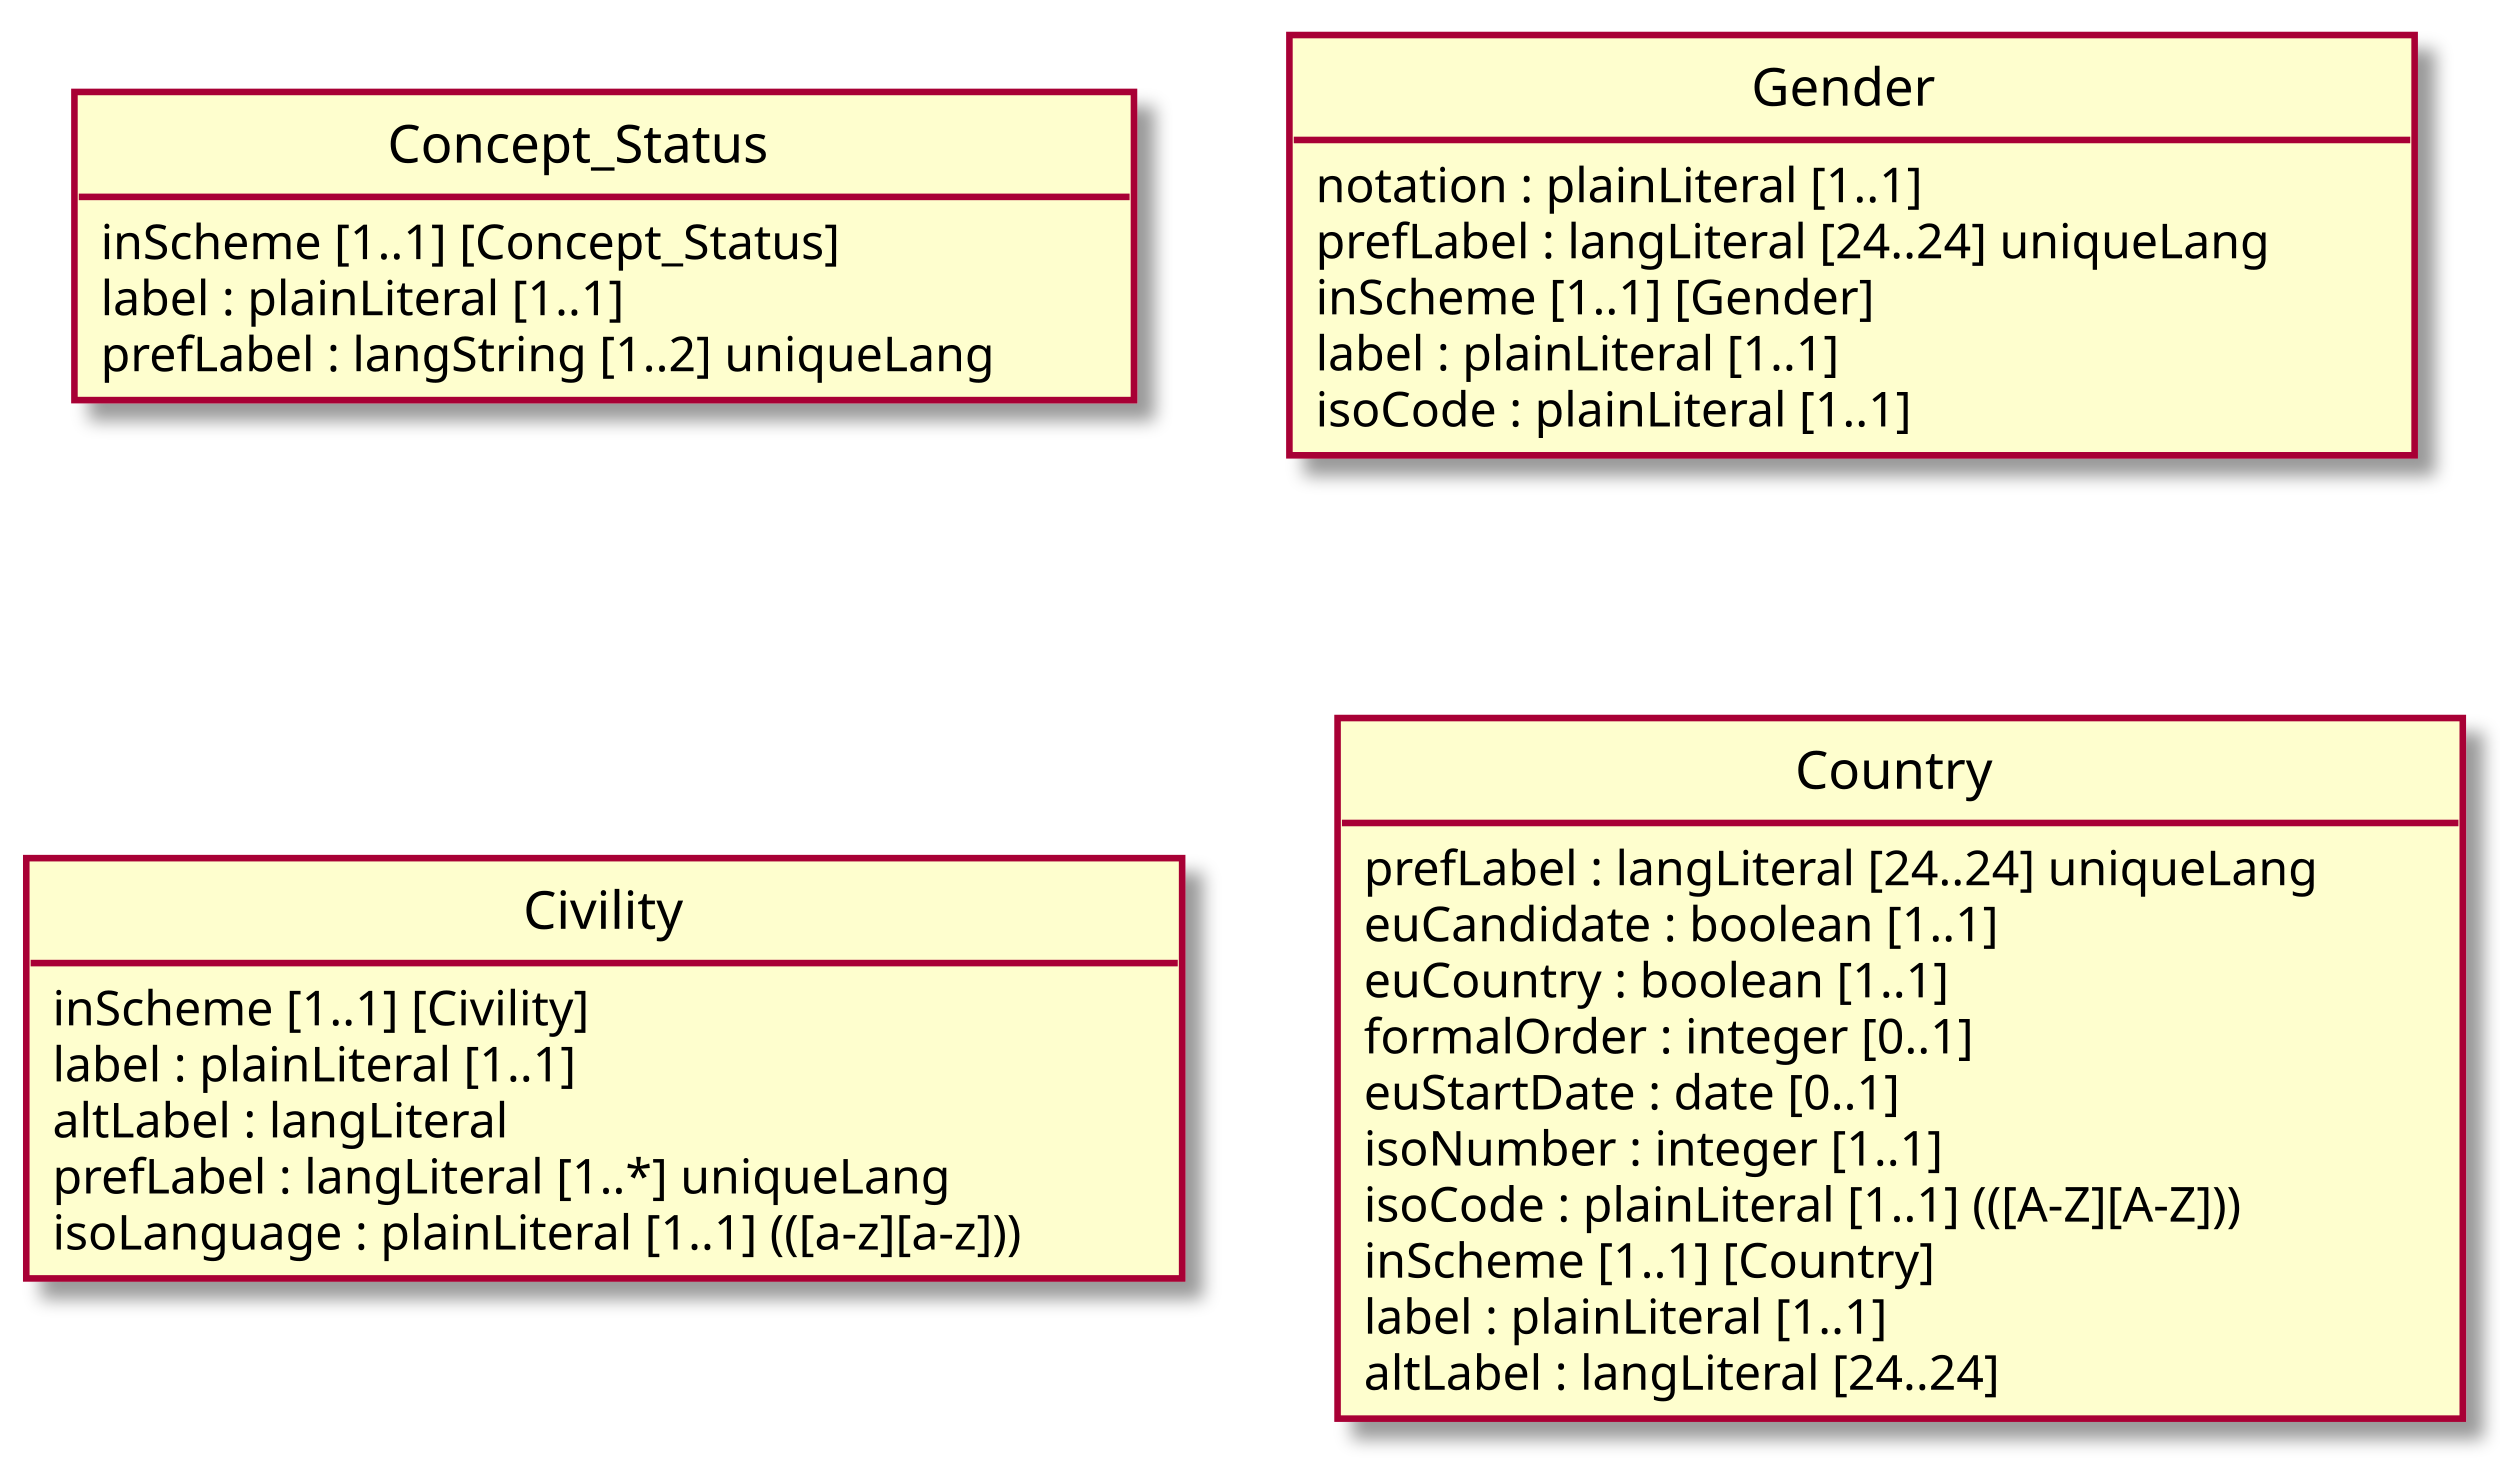
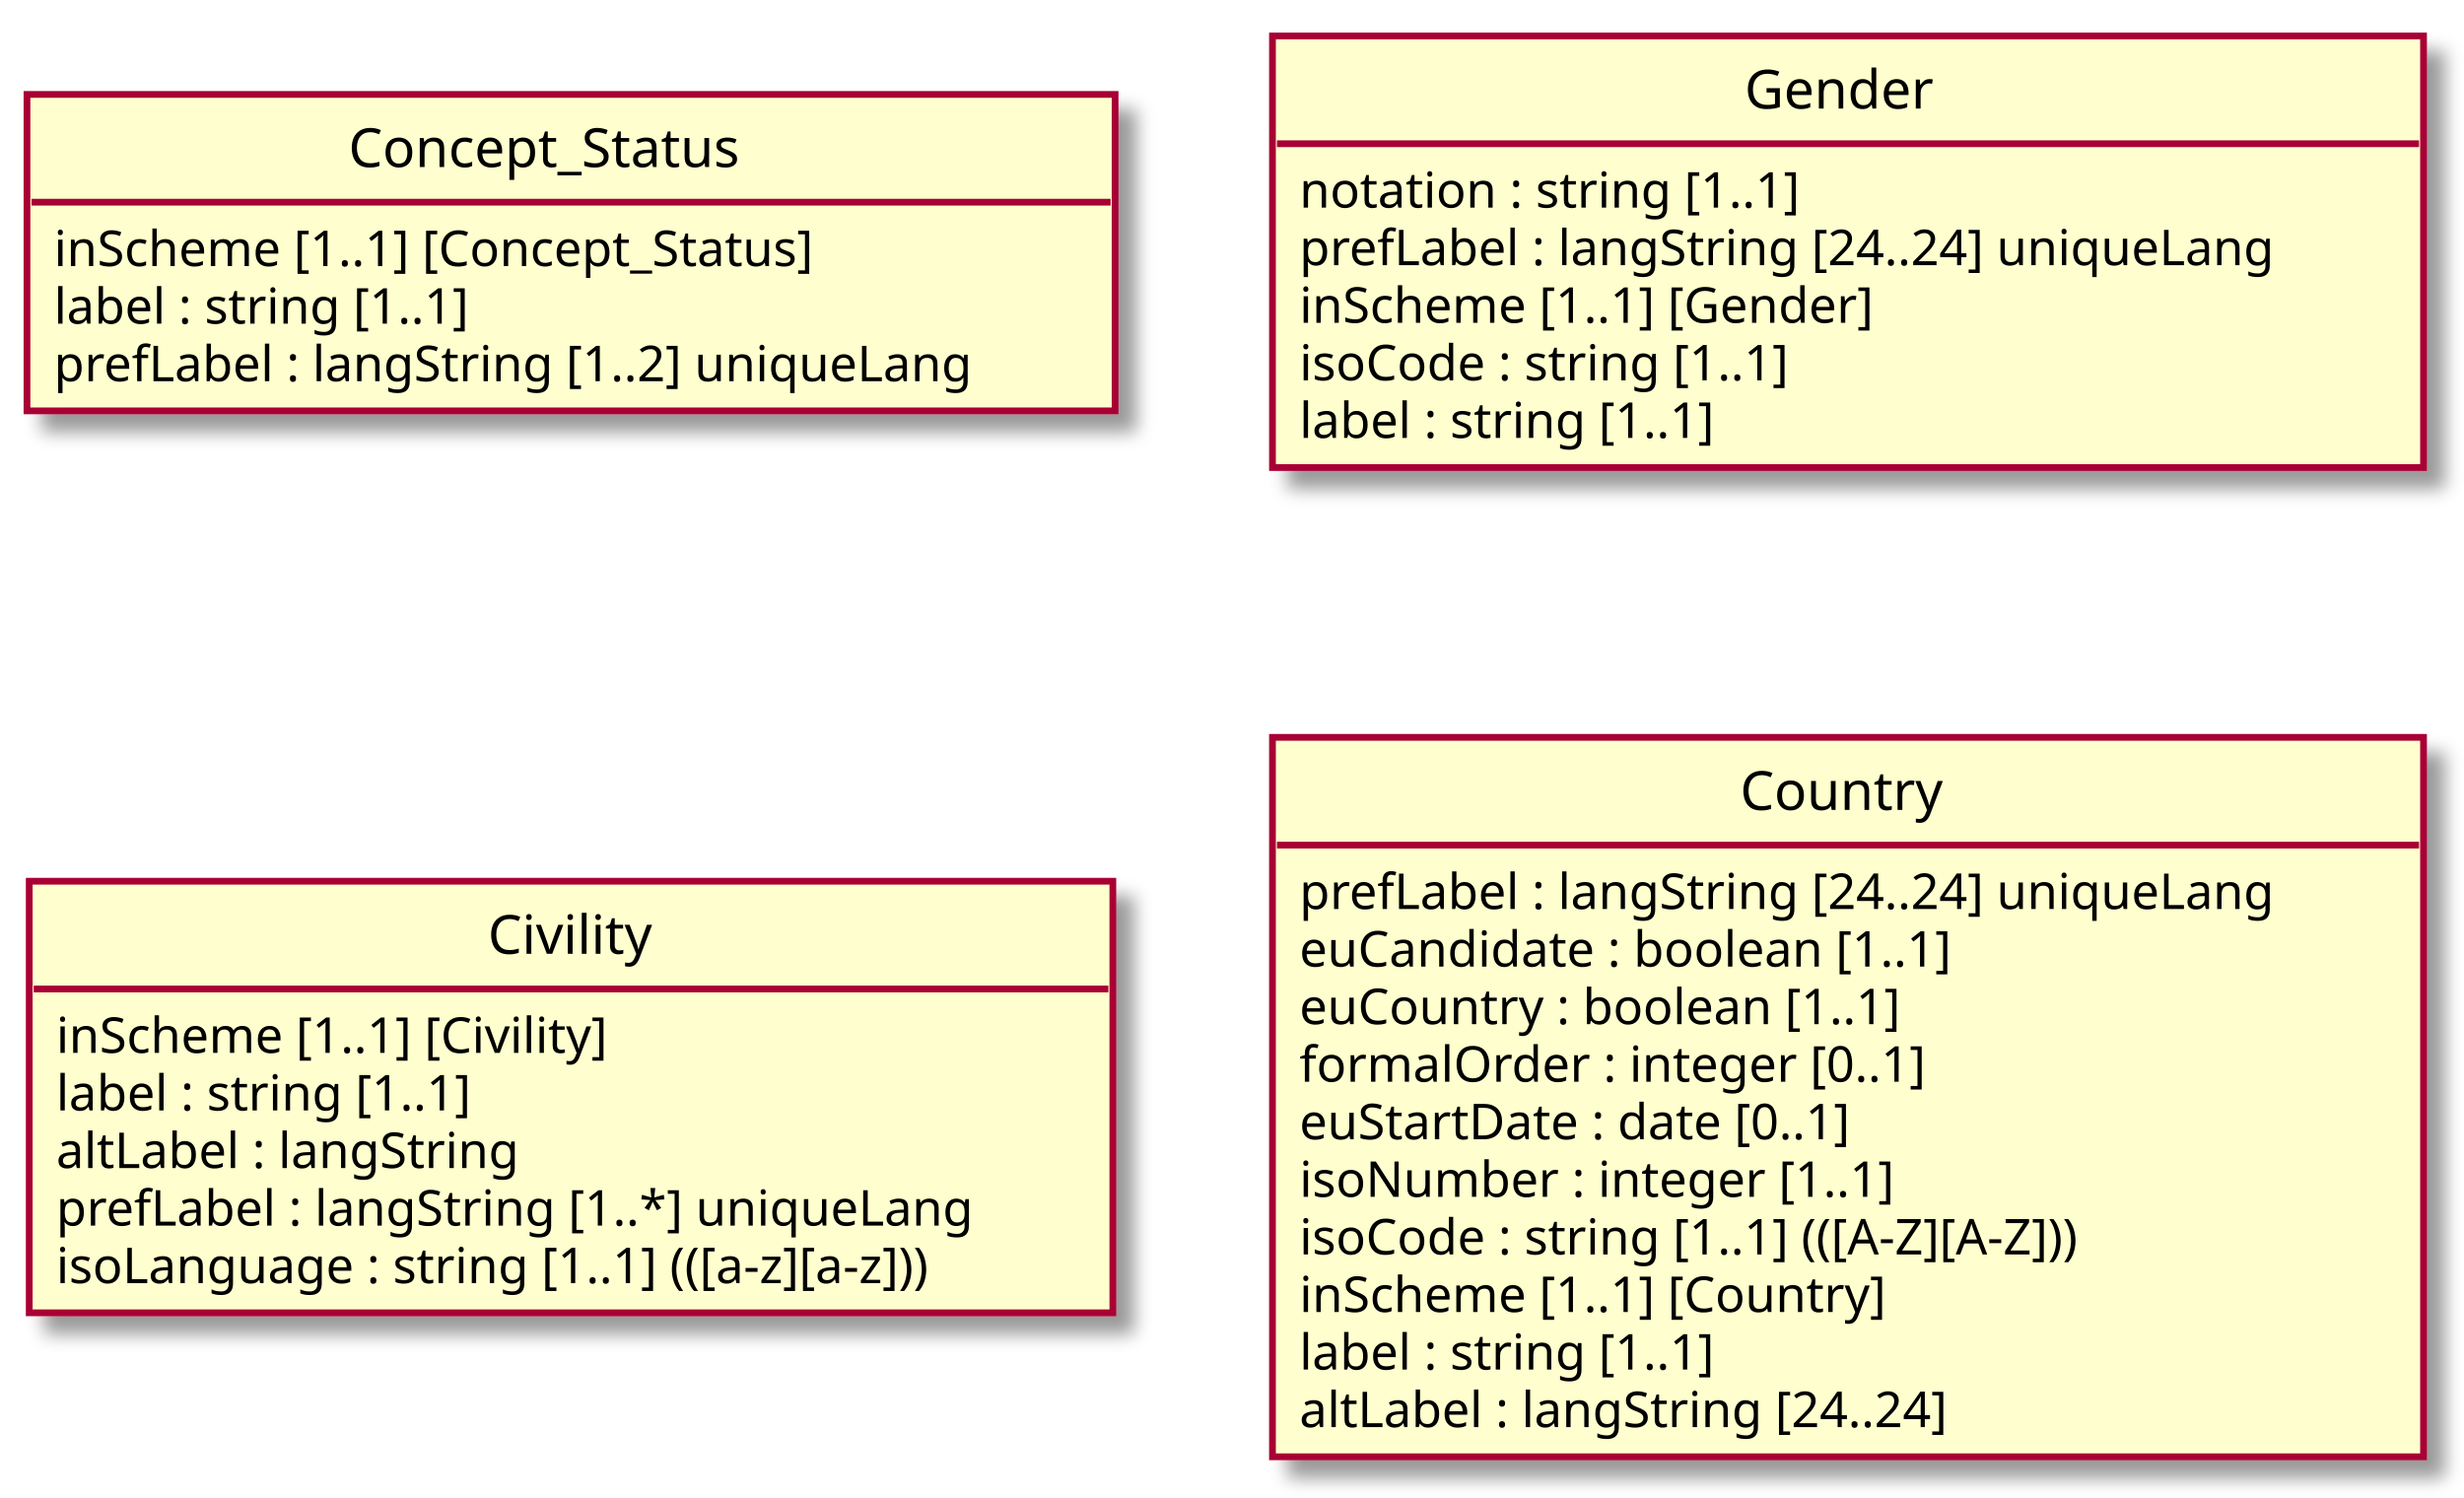
- <svg xmlns="http://www.w3.org/2000/svg" contentScriptType="application/ecmascript" contentStyleType="text/css" height="333px" preserveAspectRatio="none" style="width:571px;height:333px;" version="1.1" viewBox="0 0 571 333" width="571px" zoomAndPan="magnify">
+ <svg xmlns="http://www.w3.org/2000/svg" contentScriptType="application/ecmascript" contentStyleType="text/css" height="333px" preserveAspectRatio="none" style="width:548px;height:333px;" version="1.1" viewBox="0 0 548 333" width="548px" zoomAndPan="magnify">
  <defs>
-     <filter height="300%" id="f7qb00v" width="300%" x="-1" y="-1">
+     <filter height="300%" id="fagn1he" width="300%" x="-1" y="-1">
      <feGaussianBlur result="blurOut" stdDeviation="2.0" />
      <feColorMatrix in="blurOut" result="blurOut2" type="matrix" values="0 0 0 0 0 0 0 0 0 0 0 0 0 0 0 0 0 0 .4 0" />
      <feOffset dx="4.0" dy="4.0" in="blurOut2" result="blurOut3" />
      <feBlend in="SourceGraphic" in2="blurOut3" mode="normal" />
    </filter>
  </defs>
  <g>
-     <rect fill="#FEFECE" filter="url(#f7qb00v)" height="70.383" style="stroke: #A80036; stroke-width: 1.5;" width="242" x="17" y="21" />
-     <text fill="#000000" font-family="sans-serif" font-size="12" lengthAdjust="spacingAndGlyphs" textLength="99" x="88.5" y="37.139">Concept_Status</text>
-     <line style="stroke: #A80036; stroke-width: 1.5;" x1="18" x2="258" y1="44.969" y2="44.969" />
-     <text fill="#000000" font-family="sans-serif" font-size="11" lengthAdjust="spacingAndGlyphs" textLength="199" x="23" y="59.179">inScheme  [1..1]  [Concept_Status]</text>
-     <text fill="#000000" font-family="sans-serif" font-size="11" lengthAdjust="spacingAndGlyphs" textLength="139" x="23" y="71.984">label  : plainLiteral [1..1]</text>
-     <text fill="#000000" font-family="sans-serif" font-size="11" lengthAdjust="spacingAndGlyphs" textLength="230" x="23" y="84.789">prefLabel  : langString [1..2] uniqueLang</text>
-     <rect fill="#FEFECE" filter="url(#f7qb00v)" height="95.992" style="stroke: #A80036; stroke-width: 1.5;" width="257" x="294.5" y="8" />
-     <text fill="#000000" font-family="sans-serif" font-size="12" lengthAdjust="spacingAndGlyphs" textLength="46" x="400" y="24.139">Gender</text>
-     <line style="stroke: #A80036; stroke-width: 1.5;" x1="295.5" x2="550.5" y1="31.969" y2="31.969" />
-     <text fill="#000000" font-family="sans-serif" font-size="11" lengthAdjust="spacingAndGlyphs" textLength="158" x="300.5" y="46.179">notation  : plainLiteral [1..1]</text>
-     <text fill="#000000" font-family="sans-serif" font-size="11" lengthAdjust="spacingAndGlyphs" textLength="245" x="300.5" y="58.984">prefLabel  : langLiteral [24..24] uniqueLang</text>
-     <text fill="#000000" font-family="sans-serif" font-size="11" lengthAdjust="spacingAndGlyphs" textLength="152" x="300.5" y="71.789">inScheme  [1..1]  [Gender]</text>
-     <text fill="#000000" font-family="sans-serif" font-size="11" lengthAdjust="spacingAndGlyphs" textLength="139" x="300.5" y="84.593">label  : plainLiteral [1..1]</text>
-     <text fill="#000000" font-family="sans-serif" font-size="11" lengthAdjust="spacingAndGlyphs" textLength="158" x="300.5" y="97.398">isoCode  : plainLiteral [1..1]</text>
-     <rect fill="#FEFECE" filter="url(#f7qb00v)" height="95.992" style="stroke: #A80036; stroke-width: 1.5;" width="264" x="6" y="196" />
-     <text fill="#000000" font-family="sans-serif" font-size="12" lengthAdjust="spacingAndGlyphs" textLength="37" x="119.5" y="212.139">Civility</text>
-     <line style="stroke: #A80036; stroke-width: 1.5;" x1="7" x2="269" y1="219.969" y2="219.969" />
-     <text fill="#000000" font-family="sans-serif" font-size="11" lengthAdjust="spacingAndGlyphs" textLength="146" x="12" y="234.179">inScheme  [1..1]  [Civility]</text>
-     <text fill="#000000" font-family="sans-serif" font-size="11" lengthAdjust="spacingAndGlyphs" textLength="139" x="12" y="246.984">label  : plainLiteral [1..1]</text>
-     <text fill="#000000" font-family="sans-serif" font-size="11" lengthAdjust="spacingAndGlyphs" textLength="119" x="12" y="259.789">altLabel  : langLiteral</text>
-     <text fill="#000000" font-family="sans-serif" font-size="11" lengthAdjust="spacingAndGlyphs" textLength="230" x="12" y="272.593">prefLabel  : langLiteral [1..*] uniqueLang</text>
-     <text fill="#000000" font-family="sans-serif" font-size="11" lengthAdjust="spacingAndGlyphs" textLength="252" x="12" y="285.398">isoLanguage  : plainLiteral [1..1] (([a-z][a-z]))</text>
-     <rect fill="#FEFECE" filter="url(#f7qb00v)" height="160.016" style="stroke: #A80036; stroke-width: 1.5;" width="257" x="305.5" y="164" />
-     <text fill="#000000" font-family="sans-serif" font-size="12" lengthAdjust="spacingAndGlyphs" textLength="48" x="410" y="180.139">Country</text>
-     <line style="stroke: #A80036; stroke-width: 1.5;" x1="306.5" x2="561.5" y1="187.969" y2="187.969" />
-     <text fill="#000000" font-family="sans-serif" font-size="11" lengthAdjust="spacingAndGlyphs" textLength="245" x="311.5" y="202.179">prefLabel  : langLiteral [24..24] uniqueLang</text>
-     <text fill="#000000" font-family="sans-serif" font-size="11" lengthAdjust="spacingAndGlyphs" textLength="166" x="311.5" y="214.984">euCandidate  : boolean [1..1]</text>
-     <text fill="#000000" font-family="sans-serif" font-size="11" lengthAdjust="spacingAndGlyphs" textLength="153" x="311.5" y="227.789">euCountry  : boolean [1..1]</text>
-     <text fill="#000000" font-family="sans-serif" font-size="11" lengthAdjust="spacingAndGlyphs" textLength="160" x="311.5" y="240.593">formalOrder  : integer [0..1]</text>
-     <text fill="#000000" font-family="sans-serif" font-size="11" lengthAdjust="spacingAndGlyphs" textLength="143" x="311.5" y="253.398">euStartDate  : date [0..1]</text>
-     <text fill="#000000" font-family="sans-serif" font-size="11" lengthAdjust="spacingAndGlyphs" textLength="152" x="311.5" y="266.203">isoNumber  : integer [1..1]</text>
-     <text fill="#000000" font-family="sans-serif" font-size="11" lengthAdjust="spacingAndGlyphs" textLength="234" x="311.5" y="279.007">isoCode  : plainLiteral [1..1] (([A-Z][A-Z]))</text>
-     <text fill="#000000" font-family="sans-serif" font-size="11" lengthAdjust="spacingAndGlyphs" textLength="154" x="311.5" y="291.812">inScheme  [1..1]  [Country]</text>
-     <text fill="#000000" font-family="sans-serif" font-size="11" lengthAdjust="spacingAndGlyphs" textLength="139" x="311.5" y="304.617">label  : plainLiteral [1..1]</text>
-     <text fill="#000000" font-family="sans-serif" font-size="11" lengthAdjust="spacingAndGlyphs" textLength="167" x="311.5" y="317.421">altLabel  : langLiteral [24..24]</text>
+     <rect fill="#FEFECE" filter="url(#fagn1he)" height="70.383" style="stroke: #A80036; stroke-width: 1.5;" width="242" x="6" y="21" />
+     <text fill="#000000" font-family="sans-serif" font-size="12" lengthAdjust="spacingAndGlyphs" textLength="99" x="77.5" y="37.139">Concept_Status</text>
+     <line style="stroke: #A80036; stroke-width: 1.5;" x1="7" x2="247" y1="44.969" y2="44.969" />
+     <text fill="#000000" font-family="sans-serif" font-size="11" lengthAdjust="spacingAndGlyphs" textLength="199" x="12" y="59.179">inScheme  [1..1]  [Concept_Status]</text>
+     <text fill="#000000" font-family="sans-serif" font-size="11" lengthAdjust="spacingAndGlyphs" textLength="110" x="12" y="71.984">label  : string [1..1]</text>
+     <text fill="#000000" font-family="sans-serif" font-size="11" lengthAdjust="spacingAndGlyphs" textLength="230" x="12" y="84.789">prefLabel  : langString [1..2] uniqueLang</text>
+     <rect fill="#FEFECE" filter="url(#fagn1he)" height="95.992" style="stroke: #A80036; stroke-width: 1.5;" width="256" x="283" y="8" />
+     <text fill="#000000" font-family="sans-serif" font-size="12" lengthAdjust="spacingAndGlyphs" textLength="46" x="388" y="24.139">Gender</text>
+     <line style="stroke: #A80036; stroke-width: 1.5;" x1="284" x2="538" y1="31.969" y2="31.969" />
+     <text fill="#000000" font-family="sans-serif" font-size="11" lengthAdjust="spacingAndGlyphs" textLength="129" x="289" y="46.179">notation  : string [1..1]</text>
+     <text fill="#000000" font-family="sans-serif" font-size="11" lengthAdjust="spacingAndGlyphs" textLength="244" x="289" y="58.984">prefLabel  : langString [24..24] uniqueLang</text>
+     <text fill="#000000" font-family="sans-serif" font-size="11" lengthAdjust="spacingAndGlyphs" textLength="152" x="289" y="71.789">inScheme  [1..1]  [Gender]</text>
+     <text fill="#000000" font-family="sans-serif" font-size="11" lengthAdjust="spacingAndGlyphs" textLength="129" x="289" y="84.593">isoCode  : string [1..1]</text>
+     <text fill="#000000" font-family="sans-serif" font-size="11" lengthAdjust="spacingAndGlyphs" textLength="110" x="289" y="97.398">label  : string [1..1]</text>
+     <rect fill="#FEFECE" filter="url(#fagn1he)" height="95.992" style="stroke: #A80036; stroke-width: 1.5;" width="241" x="6.5" y="196" />
+     <text fill="#000000" font-family="sans-serif" font-size="12" lengthAdjust="spacingAndGlyphs" textLength="37" x="108.5" y="212.139">Civility</text>
+     <line style="stroke: #A80036; stroke-width: 1.5;" x1="7.5" x2="246.5" y1="219.969" y2="219.969" />
+     <text fill="#000000" font-family="sans-serif" font-size="11" lengthAdjust="spacingAndGlyphs" textLength="146" x="12.5" y="234.179">inScheme  [1..1]  [Civility]</text>
+     <text fill="#000000" font-family="sans-serif" font-size="11" lengthAdjust="spacingAndGlyphs" textLength="110" x="12.5" y="246.984">label  : string [1..1]</text>
+     <text fill="#000000" font-family="sans-serif" font-size="11" lengthAdjust="spacingAndGlyphs" textLength="118" x="12.5" y="259.789">altLabel  : langString</text>
+     <text fill="#000000" font-family="sans-serif" font-size="11" lengthAdjust="spacingAndGlyphs" textLength="229" x="12.5" y="272.593">prefLabel  : langString [1..*] uniqueLang</text>
+     <text fill="#000000" font-family="sans-serif" font-size="11" lengthAdjust="spacingAndGlyphs" textLength="223" x="12.5" y="285.398">isoLanguage  : string [1..1] (([a-z][a-z]))</text>
+     <rect fill="#FEFECE" filter="url(#fagn1he)" height="160.016" style="stroke: #A80036; stroke-width: 1.5;" width="256" x="283" y="164" />
+     <text fill="#000000" font-family="sans-serif" font-size="12" lengthAdjust="spacingAndGlyphs" textLength="48" x="387" y="180.139">Country</text>
+     <line style="stroke: #A80036; stroke-width: 1.5;" x1="284" x2="538" y1="187.969" y2="187.969" />
+     <text fill="#000000" font-family="sans-serif" font-size="11" lengthAdjust="spacingAndGlyphs" textLength="244" x="289" y="202.179">prefLabel  : langString [24..24] uniqueLang</text>
+     <text fill="#000000" font-family="sans-serif" font-size="11" lengthAdjust="spacingAndGlyphs" textLength="166" x="289" y="214.984">euCandidate  : boolean [1..1]</text>
+     <text fill="#000000" font-family="sans-serif" font-size="11" lengthAdjust="spacingAndGlyphs" textLength="153" x="289" y="227.789">euCountry  : boolean [1..1]</text>
+     <text fill="#000000" font-family="sans-serif" font-size="11" lengthAdjust="spacingAndGlyphs" textLength="160" x="289" y="240.593">formalOrder  : integer [0..1]</text>
+     <text fill="#000000" font-family="sans-serif" font-size="11" lengthAdjust="spacingAndGlyphs" textLength="143" x="289" y="253.398">euStartDate  : date [0..1]</text>
+     <text fill="#000000" font-family="sans-serif" font-size="11" lengthAdjust="spacingAndGlyphs" textLength="152" x="289" y="266.203">isoNumber  : integer [1..1]</text>
+     <text fill="#000000" font-family="sans-serif" font-size="11" lengthAdjust="spacingAndGlyphs" textLength="205" x="289" y="279.007">isoCode  : string [1..1] (([A-Z][A-Z]))</text>
+     <text fill="#000000" font-family="sans-serif" font-size="11" lengthAdjust="spacingAndGlyphs" textLength="154" x="289" y="291.812">inScheme  [1..1]  [Country]</text>
+     <text fill="#000000" font-family="sans-serif" font-size="11" lengthAdjust="spacingAndGlyphs" textLength="110" x="289" y="304.617">label  : string [1..1]</text>
+     <text fill="#000000" font-family="sans-serif" font-size="11" lengthAdjust="spacingAndGlyphs" textLength="166" x="289" y="317.421">altLabel  : langString [24..24]</text>
  </g>
</svg>
